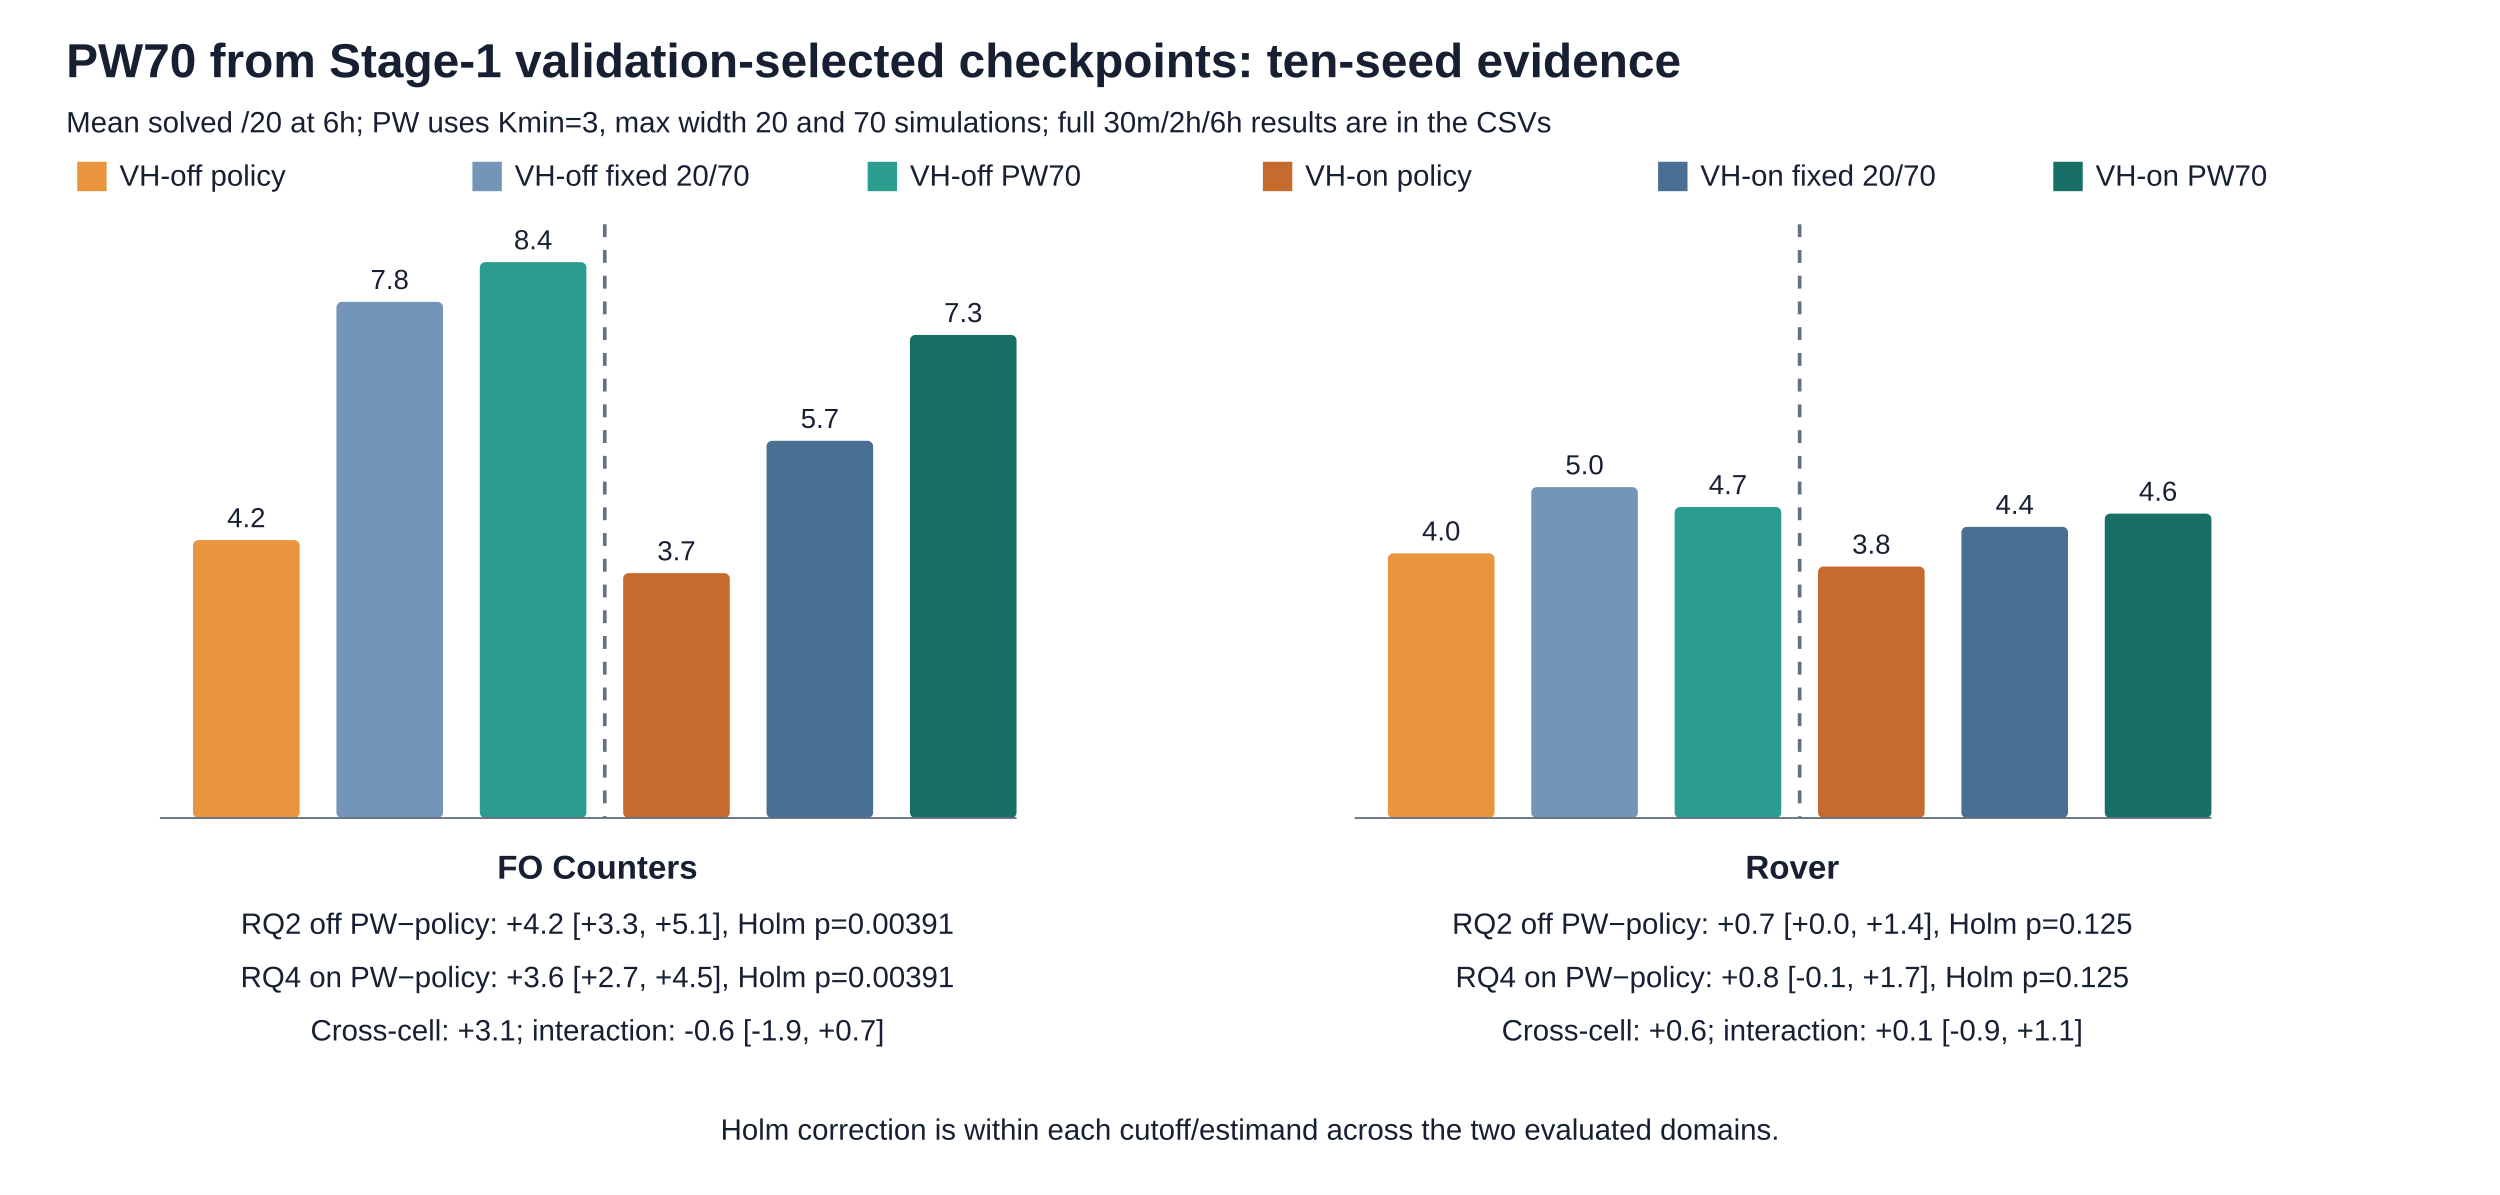
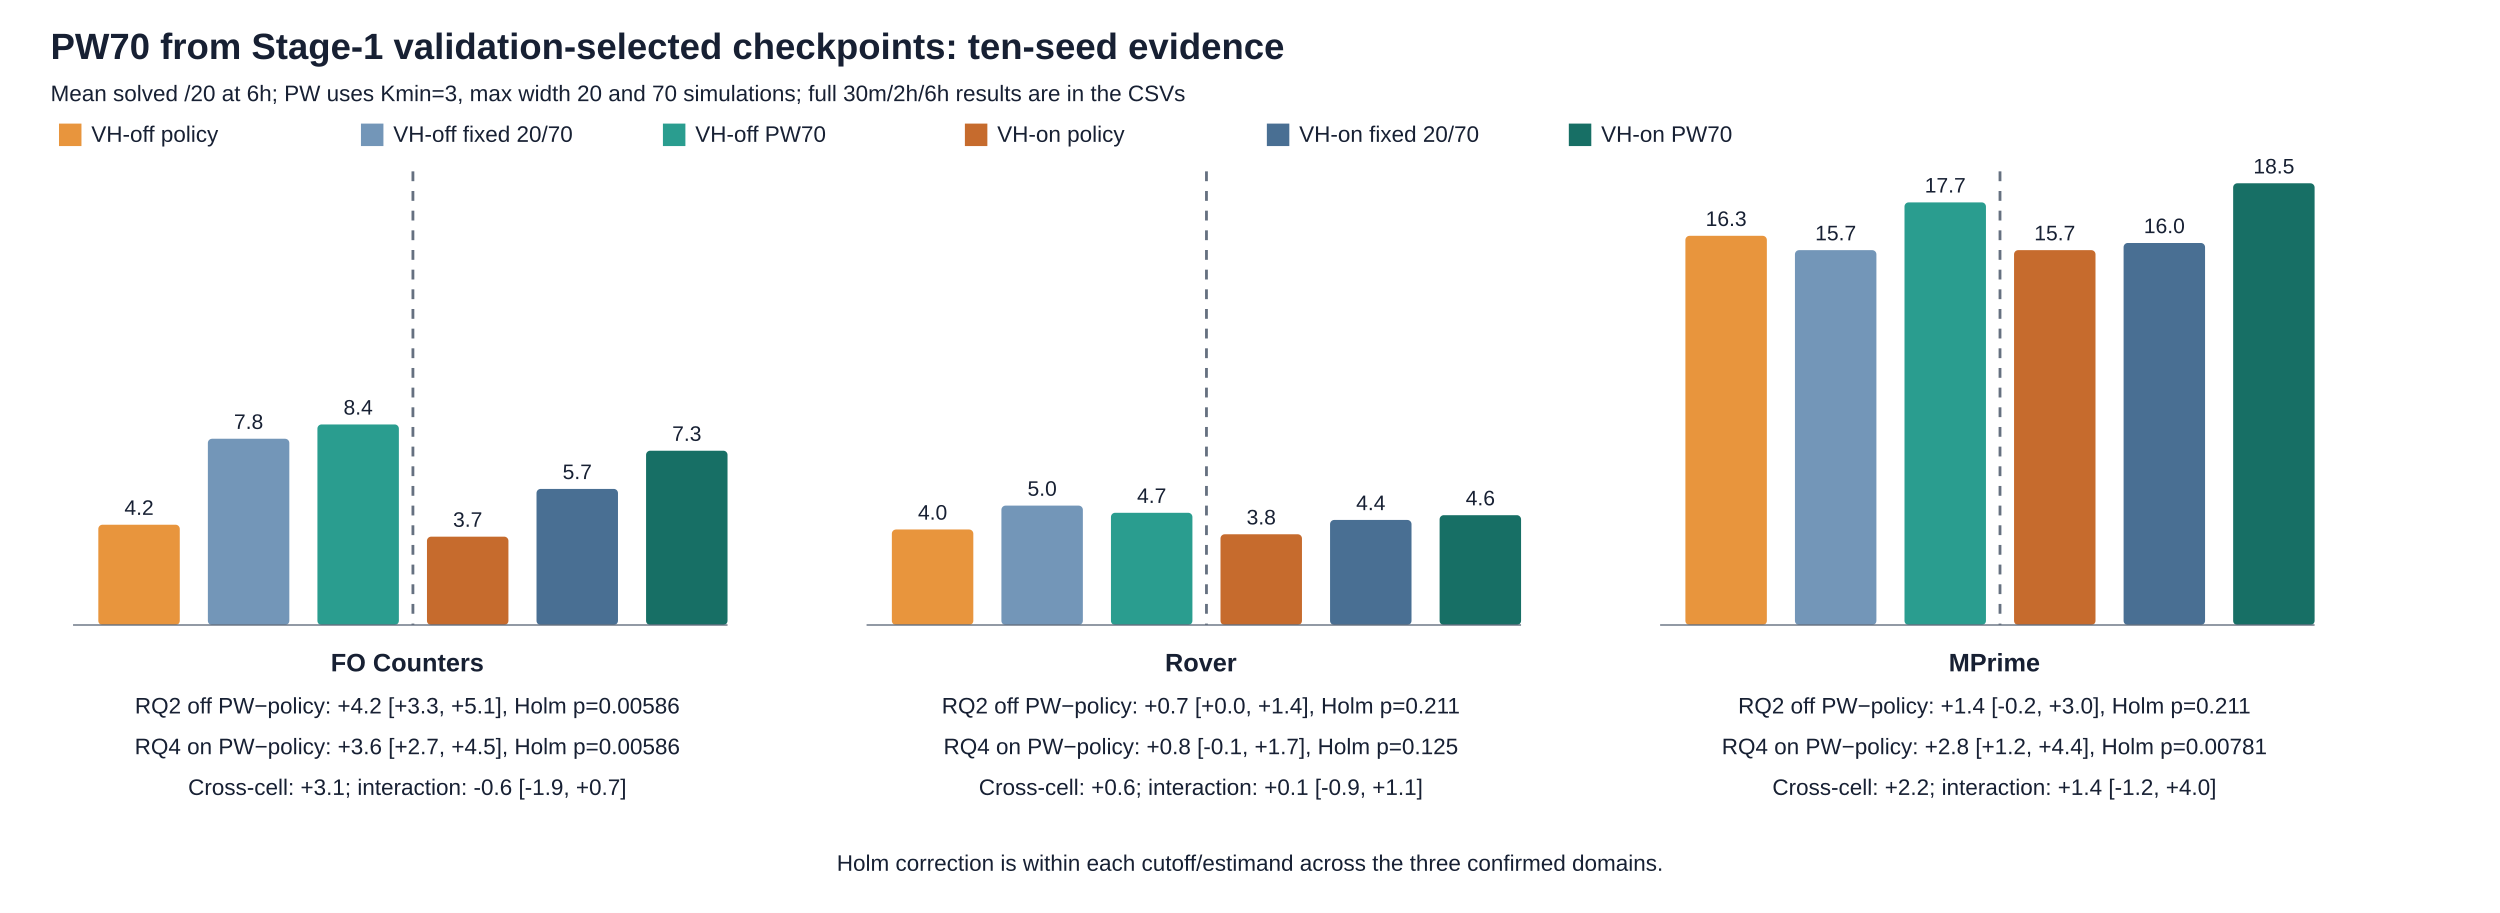
- <svg xmlns="http://www.w3.org/2000/svg" width="1360" height="650" viewBox="0 0 1360 650">
+ <svg xmlns="http://www.w3.org/2000/svg" width="1780" height="650" viewBox="0 0 1780 650">
  <style>text{font-family:Arial,sans-serif;fill:#172033}.title{font-size:26px;font-weight:700}.sub{font-size:16px}.label{font-size:18px;font-weight:700}.value{font-size:15px}</style>
  <rect width="100%" height="100%" fill="white" />
  <text x="36" y="42" class="title">PW70 from Stage-1 validation-selected checkpoints: ten-seed evidence</text>
  <text x="36" y="72" class="sub">Mean solved /20 at 6h; PW uses Kmin=3, max width 20 and 70 simulations; full 30m/2h/6h results are in the CSVs</text>
  <rect x="42" y="88" width="16" height="16" fill="#e8953d" />
  <text x="65" y="101" class="sub">VH-off policy</text>
  <rect x="257" y="88" width="16" height="16" fill="#7396b8" />
  <text x="280" y="101" class="sub">VH-off fixed 20/70</text>
  <rect x="472" y="88" width="16" height="16" fill="#2a9d8f" />
  <text x="495" y="101" class="sub">VH-off PW70</text>
  <rect x="687" y="88" width="16" height="16" fill="#c66b2d" />
  <text x="710" y="101" class="sub">VH-on policy</text>
  <rect x="902" y="88" width="16" height="16" fill="#496f93" />
  <text x="925" y="101" class="sub">VH-on fixed 20/70</text>
  <rect x="1117" y="88" width="16" height="16" fill="#176f65" />
  <text x="1140" y="101" class="sub">VH-on PW70</text>
-   <rect x="105" y="293.8" width="58" height="151.2" fill="#e8953d" rx="3" />
-   <text x="134" y="286.8" class="value" text-anchor="middle">4.2</text>
-   <rect x="183" y="164.2" width="58" height="280.8" fill="#7396b8" rx="3" />
-   <text x="212" y="157.2" class="value" text-anchor="middle">7.8</text>
-   <rect x="261" y="142.6" width="58" height="302.4" fill="#2a9d8f" rx="3" />
-   <text x="290" y="135.6" class="value" text-anchor="middle">8.4</text>
-   <rect x="339" y="311.8" width="58" height="133.2" fill="#c66b2d" rx="3" />
-   <text x="368" y="304.8" class="value" text-anchor="middle">3.7</text>
-   <rect x="417" y="239.8" width="58" height="205.2" fill="#496f93" rx="3" />
-   <text x="446" y="232.8" class="value" text-anchor="middle">5.7</text>
-   <rect x="495" y="182.2" width="58" height="262.8" fill="#176f65" rx="3" />
-   <text x="524" y="175.2" class="value" text-anchor="middle">7.3</text>
-   <line x1="329" y1="122" x2="329" y2="445" stroke="#657080" stroke-width="2" stroke-dasharray="7 7" />
-   <line x1="87" y1="445" x2="553" y2="445" stroke="#657080" />
-   <text x="325" y="478" class="label" text-anchor="middle">FO Counters</text>
-   <text x="325" y="508" class="sub" text-anchor="middle">RQ2 off PW−policy: +4.2 [+3.3, +5.1], Holm p=0.00391</text>
-   <text x="325" y="537" class="sub" text-anchor="middle">RQ4 on PW−policy: +3.6 [+2.7, +4.5], Holm p=0.00391</text>
-   <text x="325" y="566" class="sub" text-anchor="middle">Cross-cell: +3.1; interaction: -0.6 [-1.9, +0.7]</text>
-   <rect x="755" y="301.0" width="58" height="144.0" fill="#e8953d" rx="3" />
-   <text x="784" y="294.0" class="value" text-anchor="middle">4.0</text>
-   <rect x="833" y="265.0" width="58" height="180.0" fill="#7396b8" rx="3" />
-   <text x="862" y="258.0" class="value" text-anchor="middle">5.0</text>
-   <rect x="911" y="275.8" width="58" height="169.2" fill="#2a9d8f" rx="3" />
-   <text x="940" y="268.8" class="value" text-anchor="middle">4.7</text>
-   <rect x="989" y="308.2" width="58" height="136.8" fill="#c66b2d" rx="3" />
-   <text x="1018" y="301.2" class="value" text-anchor="middle">3.8</text>
-   <rect x="1067" y="286.6" width="58" height="158.4" fill="#496f93" rx="3" />
-   <text x="1096" y="279.6" class="value" text-anchor="middle">4.4</text>
-   <rect x="1145" y="279.4" width="58" height="165.6" fill="#176f65" rx="3" />
-   <text x="1174" y="272.4" class="value" text-anchor="middle">4.6</text>
-   <line x1="979" y1="122" x2="979" y2="445" stroke="#657080" stroke-width="2" stroke-dasharray="7 7" />
-   <line x1="737" y1="445" x2="1203" y2="445" stroke="#657080" />
-   <text x="975" y="478" class="label" text-anchor="middle">Rover</text>
-   <text x="975" y="508" class="sub" text-anchor="middle">RQ2 off PW−policy: +0.7 [+0.0, +1.4], Holm p=0.125</text>
-   <text x="975" y="537" class="sub" text-anchor="middle">RQ4 on PW−policy: +0.8 [-0.1, +1.7], Holm p=0.125</text>
-   <text x="975" y="566" class="sub" text-anchor="middle">Cross-cell: +0.6; interaction: +0.1 [-0.9, +1.1]</text>
-   <text x="680" y="620" class="sub" text-anchor="middle">Holm correction is within each cutoff/estimand across the two evaluated domains.</text>
+   <rect x="70" y="373.6" width="58" height="71.4" fill="#e8953d" rx="3" />
+   <text x="99" y="366.6" class="value" text-anchor="middle">4.2</text>
+   <rect x="148" y="312.4" width="58" height="132.6" fill="#7396b8" rx="3" />
+   <text x="177" y="305.4" class="value" text-anchor="middle">7.8</text>
+   <rect x="226" y="302.2" width="58" height="142.8" fill="#2a9d8f" rx="3" />
+   <text x="255" y="295.2" class="value" text-anchor="middle">8.4</text>
+   <rect x="304" y="382.1" width="58" height="62.9" fill="#c66b2d" rx="3" />
+   <text x="333" y="375.1" class="value" text-anchor="middle">3.7</text>
+   <rect x="382" y="348.1" width="58" height="96.9" fill="#496f93" rx="3" />
+   <text x="411" y="341.1" class="value" text-anchor="middle">5.7</text>
+   <rect x="460" y="320.9" width="58" height="124.1" fill="#176f65" rx="3" />
+   <text x="489" y="313.9" class="value" text-anchor="middle">7.3</text>
+   <line x1="294" y1="122" x2="294" y2="445" stroke="#657080" stroke-width="2" stroke-dasharray="7 7" />
+   <line x1="52" y1="445" x2="518" y2="445" stroke="#657080" />
+   <text x="290" y="478" class="label" text-anchor="middle">FO Counters</text>
+   <text x="290" y="508" class="sub" text-anchor="middle">RQ2 off PW−policy: +4.2 [+3.3, +5.1], Holm p=0.00586</text>
+   <text x="290" y="537" class="sub" text-anchor="middle">RQ4 on PW−policy: +3.6 [+2.7, +4.5], Holm p=0.00586</text>
+   <text x="290" y="566" class="sub" text-anchor="middle">Cross-cell: +3.1; interaction: -0.6 [-1.9, +0.7]</text>
+   <rect x="635" y="377.0" width="58" height="68.0" fill="#e8953d" rx="3" />
+   <text x="664" y="370.0" class="value" text-anchor="middle">4.0</text>
+   <rect x="713" y="360.0" width="58" height="85.0" fill="#7396b8" rx="3" />
+   <text x="742" y="353.0" class="value" text-anchor="middle">5.0</text>
+   <rect x="791" y="365.1" width="58" height="79.9" fill="#2a9d8f" rx="3" />
+   <text x="820" y="358.1" class="value" text-anchor="middle">4.7</text>
+   <rect x="869" y="380.4" width="58" height="64.6" fill="#c66b2d" rx="3" />
+   <text x="898" y="373.4" class="value" text-anchor="middle">3.8</text>
+   <rect x="947" y="370.2" width="58" height="74.8" fill="#496f93" rx="3" />
+   <text x="976" y="363.2" class="value" text-anchor="middle">4.4</text>
+   <rect x="1025" y="366.8" width="58" height="78.2" fill="#176f65" rx="3" />
+   <text x="1054" y="359.8" class="value" text-anchor="middle">4.6</text>
+   <line x1="859" y1="122" x2="859" y2="445" stroke="#657080" stroke-width="2" stroke-dasharray="7 7" />
+   <line x1="617" y1="445" x2="1083" y2="445" stroke="#657080" />
+   <text x="855" y="478" class="label" text-anchor="middle">Rover</text>
+   <text x="855" y="508" class="sub" text-anchor="middle">RQ2 off PW−policy: +0.7 [+0.0, +1.4], Holm p=0.211</text>
+   <text x="855" y="537" class="sub" text-anchor="middle">RQ4 on PW−policy: +0.8 [-0.1, +1.7], Holm p=0.125</text>
+   <text x="855" y="566" class="sub" text-anchor="middle">Cross-cell: +0.6; interaction: +0.1 [-0.9, +1.1]</text>
+   <rect x="1200" y="167.9" width="58" height="277.1" fill="#e8953d" rx="3" />
+   <text x="1229" y="160.9" class="value" text-anchor="middle">16.3</text>
+   <rect x="1278" y="178.1" width="58" height="266.9" fill="#7396b8" rx="3" />
+   <text x="1307" y="171.1" class="value" text-anchor="middle">15.7</text>
+   <rect x="1356" y="144.1" width="58" height="300.9" fill="#2a9d8f" rx="3" />
+   <text x="1385" y="137.1" class="value" text-anchor="middle">17.7</text>
+   <rect x="1434" y="178.1" width="58" height="266.9" fill="#c66b2d" rx="3" />
+   <text x="1463" y="171.1" class="value" text-anchor="middle">15.7</text>
+   <rect x="1512" y="173.0" width="58" height="272.0" fill="#496f93" rx="3" />
+   <text x="1541" y="166.0" class="value" text-anchor="middle">16.0</text>
+   <rect x="1590" y="130.5" width="58" height="314.5" fill="#176f65" rx="3" />
+   <text x="1619" y="123.5" class="value" text-anchor="middle">18.5</text>
+   <line x1="1424" y1="122" x2="1424" y2="445" stroke="#657080" stroke-width="2" stroke-dasharray="7 7" />
+   <line x1="1182" y1="445" x2="1648" y2="445" stroke="#657080" />
+   <text x="1420" y="478" class="label" text-anchor="middle">MPrime</text>
+   <text x="1420" y="508" class="sub" text-anchor="middle">RQ2 off PW−policy: +1.4 [-0.2, +3.0], Holm p=0.211</text>
+   <text x="1420" y="537" class="sub" text-anchor="middle">RQ4 on PW−policy: +2.8 [+1.2, +4.4], Holm p=0.00781</text>
+   <text x="1420" y="566" class="sub" text-anchor="middle">Cross-cell: +2.2; interaction: +1.4 [-1.2, +4.0]</text>
+   <text x="890" y="620" class="sub" text-anchor="middle">Holm correction is within each cutoff/estimand across the three confirmed domains.</text>
</svg>
